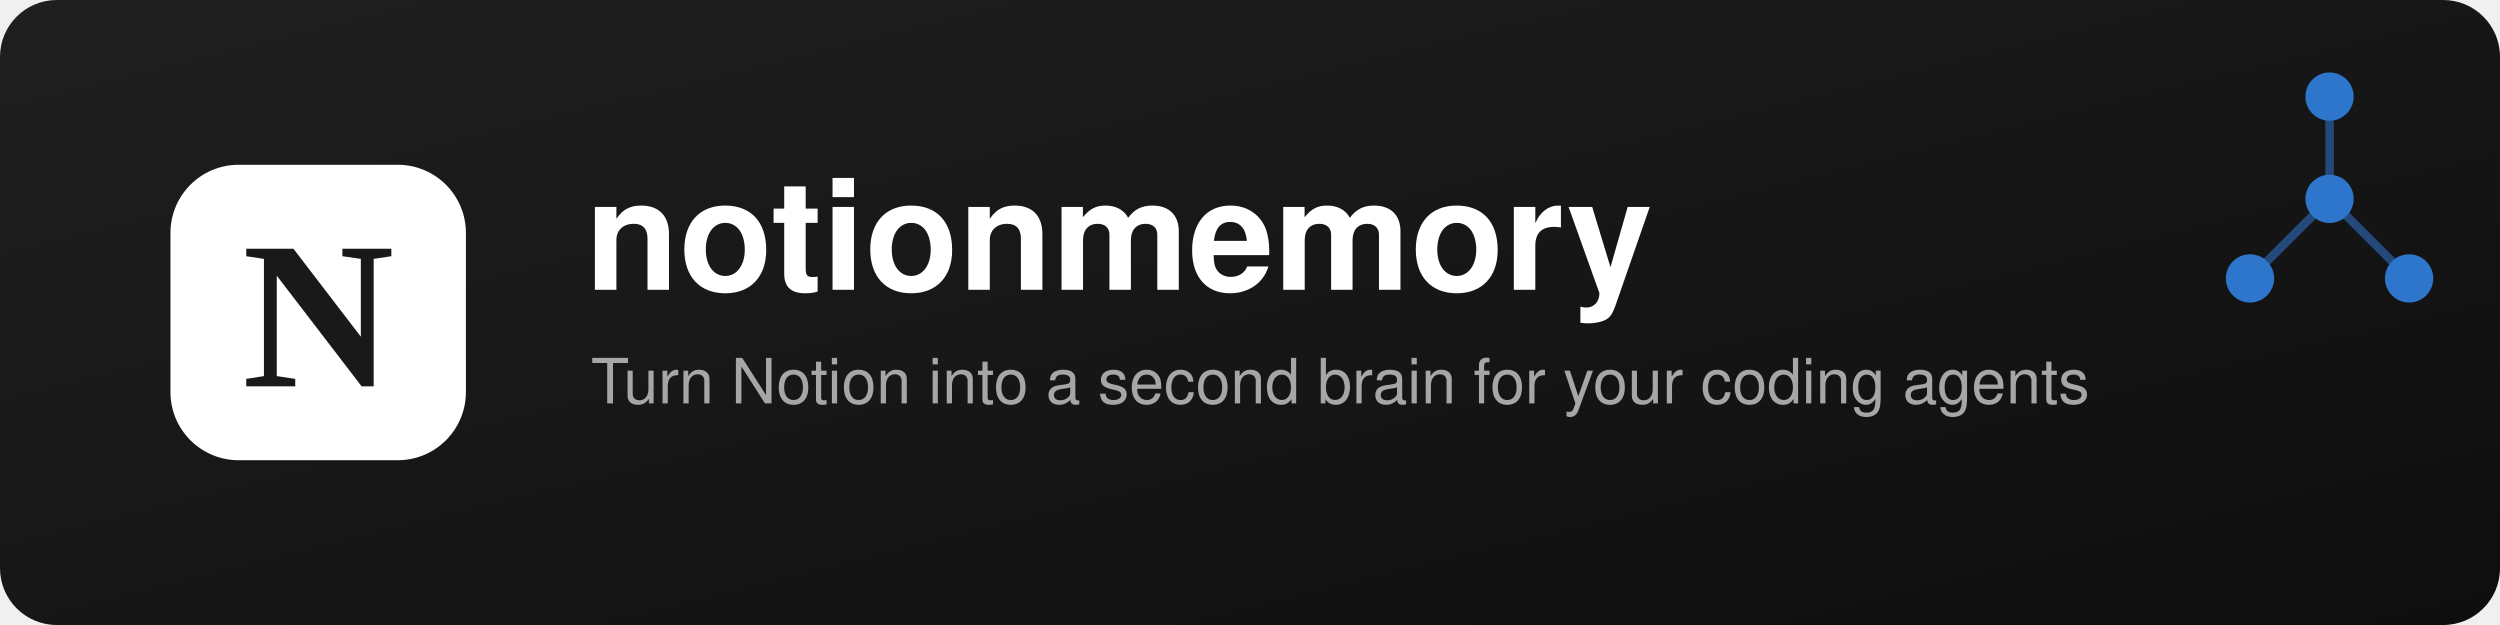
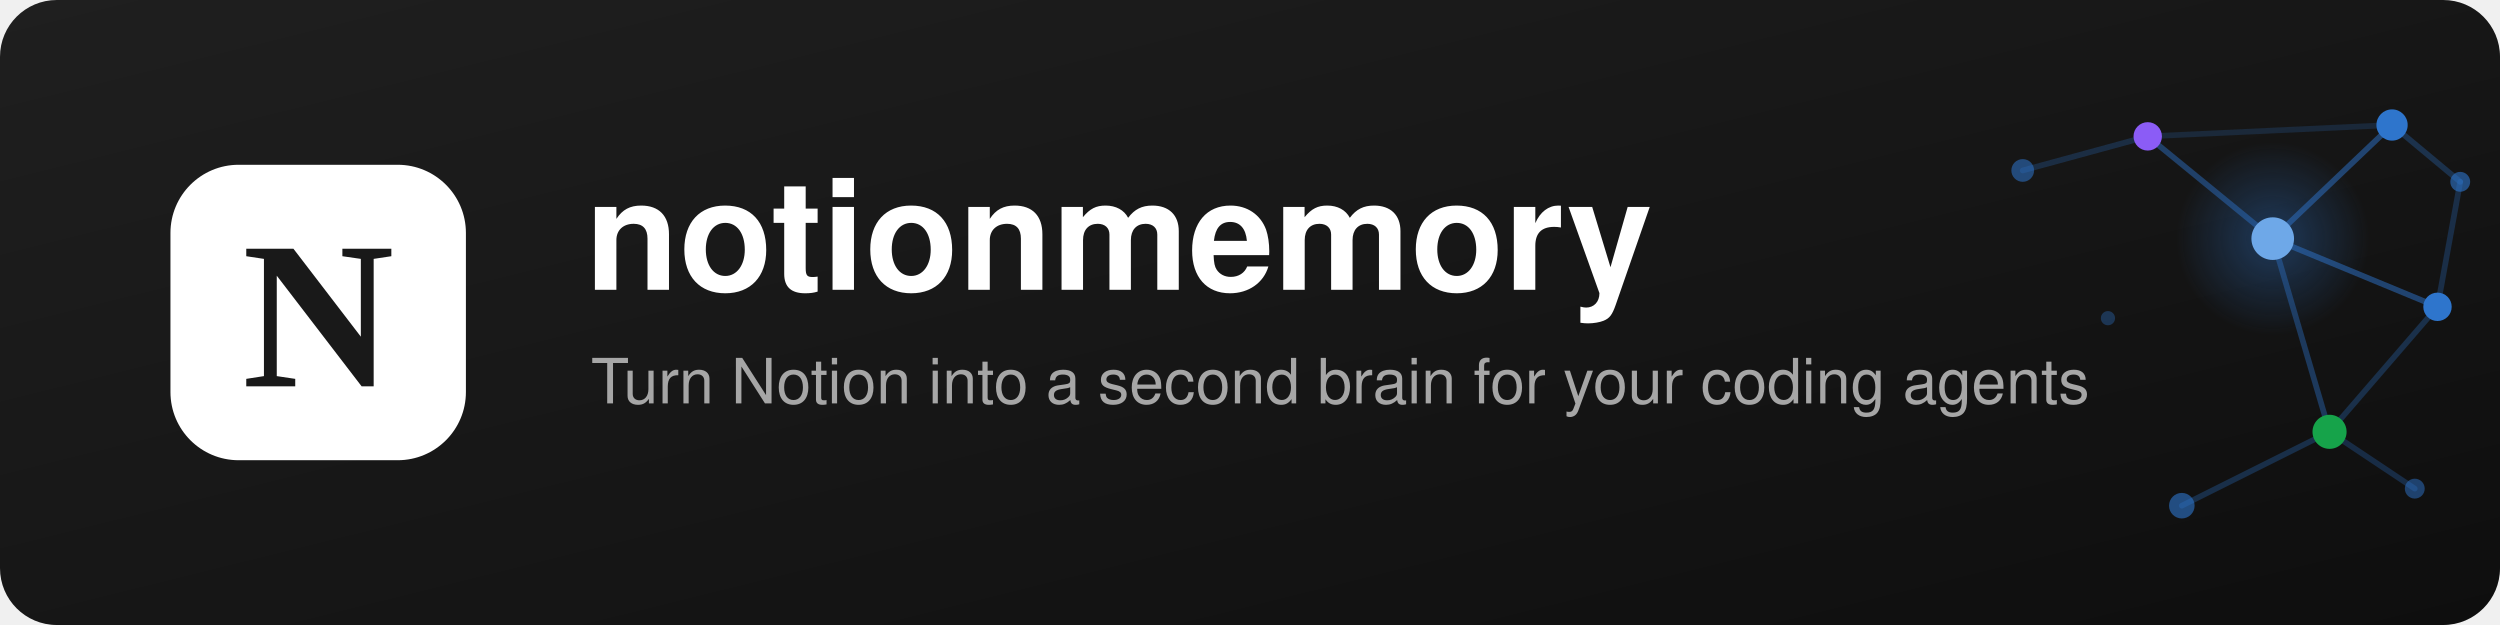
<svg xmlns="http://www.w3.org/2000/svg" viewBox="0 0 880 220" role="img" aria-label="notionmemory — Notion as a second brain for coding agents">
  <defs>
    <linearGradient id="bg" x1="0" y1="0" x2="1" y2="1">
      <stop offset="0" stop-color="#1f1f1f" />
      <stop offset="1" stop-color="#0e0e0e" />
    </linearGradient>
+     <radialGradient id="glow">
+       <stop offset="0" stop-color="#2e75cc" stop-opacity="0.38" />
+       <stop offset="1" stop-color="#2e75cc" stop-opacity="0" />
+     </radialGradient>
  </defs>
  <rect width="880" height="220" rx="20" fill="url(#bg)" />
  <g transform="translate(60,58)">
    <rect width="104" height="104" rx="24" fill="#ffffff" />
    <text x="52" y="78" font-family="Georgia, 'Times New Roman', serif" font-size="74" font-weight="700" fill="#191919" text-anchor="middle">N</text>
  </g>
-   <g stroke="#2e75cc" stroke-width="3" fill="#2e75cc">
-     <line x1="820" y1="34" x2="820" y2="70" stroke-opacity="0.55" />
-     <line x1="820" y1="70" x2="792" y2="98" stroke-opacity="0.55" />
-     <line x1="820" y1="70" x2="848" y2="98" stroke-opacity="0.55" />
-     <circle cx="820" cy="34" r="7" />
-     <circle cx="820" cy="70" r="7" />
-     <circle cx="792" cy="98" r="7" />
-     <circle cx="848" cy="98" r="7" />
+   <g>
+     <circle cx="800" cy="84" r="34" fill="url(#glow)" />
+     <g stroke="#2e75cc" stroke-width="2" fill="none" stroke-linecap="round">
+       <line x1="800" y1="84" x2="842" y2="44" stroke-opacity="0.5" />
+       <line x1="800" y1="84" x2="756" y2="48" stroke-opacity="0.45" />
+       <line x1="800" y1="84" x2="858" y2="108" stroke-opacity="0.5" />
+       <line x1="800" y1="84" x2="820" y2="152" stroke-opacity="0.4" />
+       <line x1="842" y1="44" x2="756" y2="48" stroke-opacity="0.2" />
+       <line x1="842" y1="44" x2="866" y2="64" stroke-opacity="0.3" />
+       <line x1="858" y1="108" x2="866" y2="64" stroke-opacity="0.28" />
+       <line x1="858" y1="108" x2="820" y2="152" stroke-opacity="0.3" />
+       <line x1="820" y1="152" x2="768" y2="178" stroke-opacity="0.3" />
+       <line x1="820" y1="152" x2="850" y2="172" stroke-opacity="0.28" />
+       <line x1="756" y1="48" x2="712" y2="60" stroke-opacity="0.25" />
+     </g>
+     <g fill="#2e75cc">
+       <circle cx="800" cy="84" r="7.5" fill="#6ea8e8" />
+       <circle cx="842" cy="44" r="5.5" />
+       <circle cx="756" cy="48" r="5" fill="#8b5cf6" />
+       <circle cx="858" cy="108" r="5" />
+       <circle cx="820" cy="152" r="6" fill="#16a34a" />
+       <circle cx="866" cy="64" r="3.5" fill-opacity="0.6" />
+       <circle cx="712" cy="60" r="4" fill-opacity="0.55" />
+       <circle cx="768" cy="178" r="4.5" fill-opacity="0.6" />
+       <circle cx="850" cy="172" r="3.5" fill-opacity="0.5" />
+       <circle cx="742" cy="112" r="2.5" fill-opacity="0.35" />
+     </g>
  </g>
  <text x="206" y="102" font-family="-apple-system, BlinkMacSystemFont, 'Segoe UI', Helvetica, Arial, sans-serif" font-size="54" font-weight="700" fill="#ffffff">notionmemory</text>
  <text x="208" y="142" font-family="-apple-system, BlinkMacSystemFont, 'Segoe UI', Helvetica, Arial, sans-serif" font-size="22" fill="#a6a6a6">Turn Notion into a second brain for your coding agents</text>
</svg>
